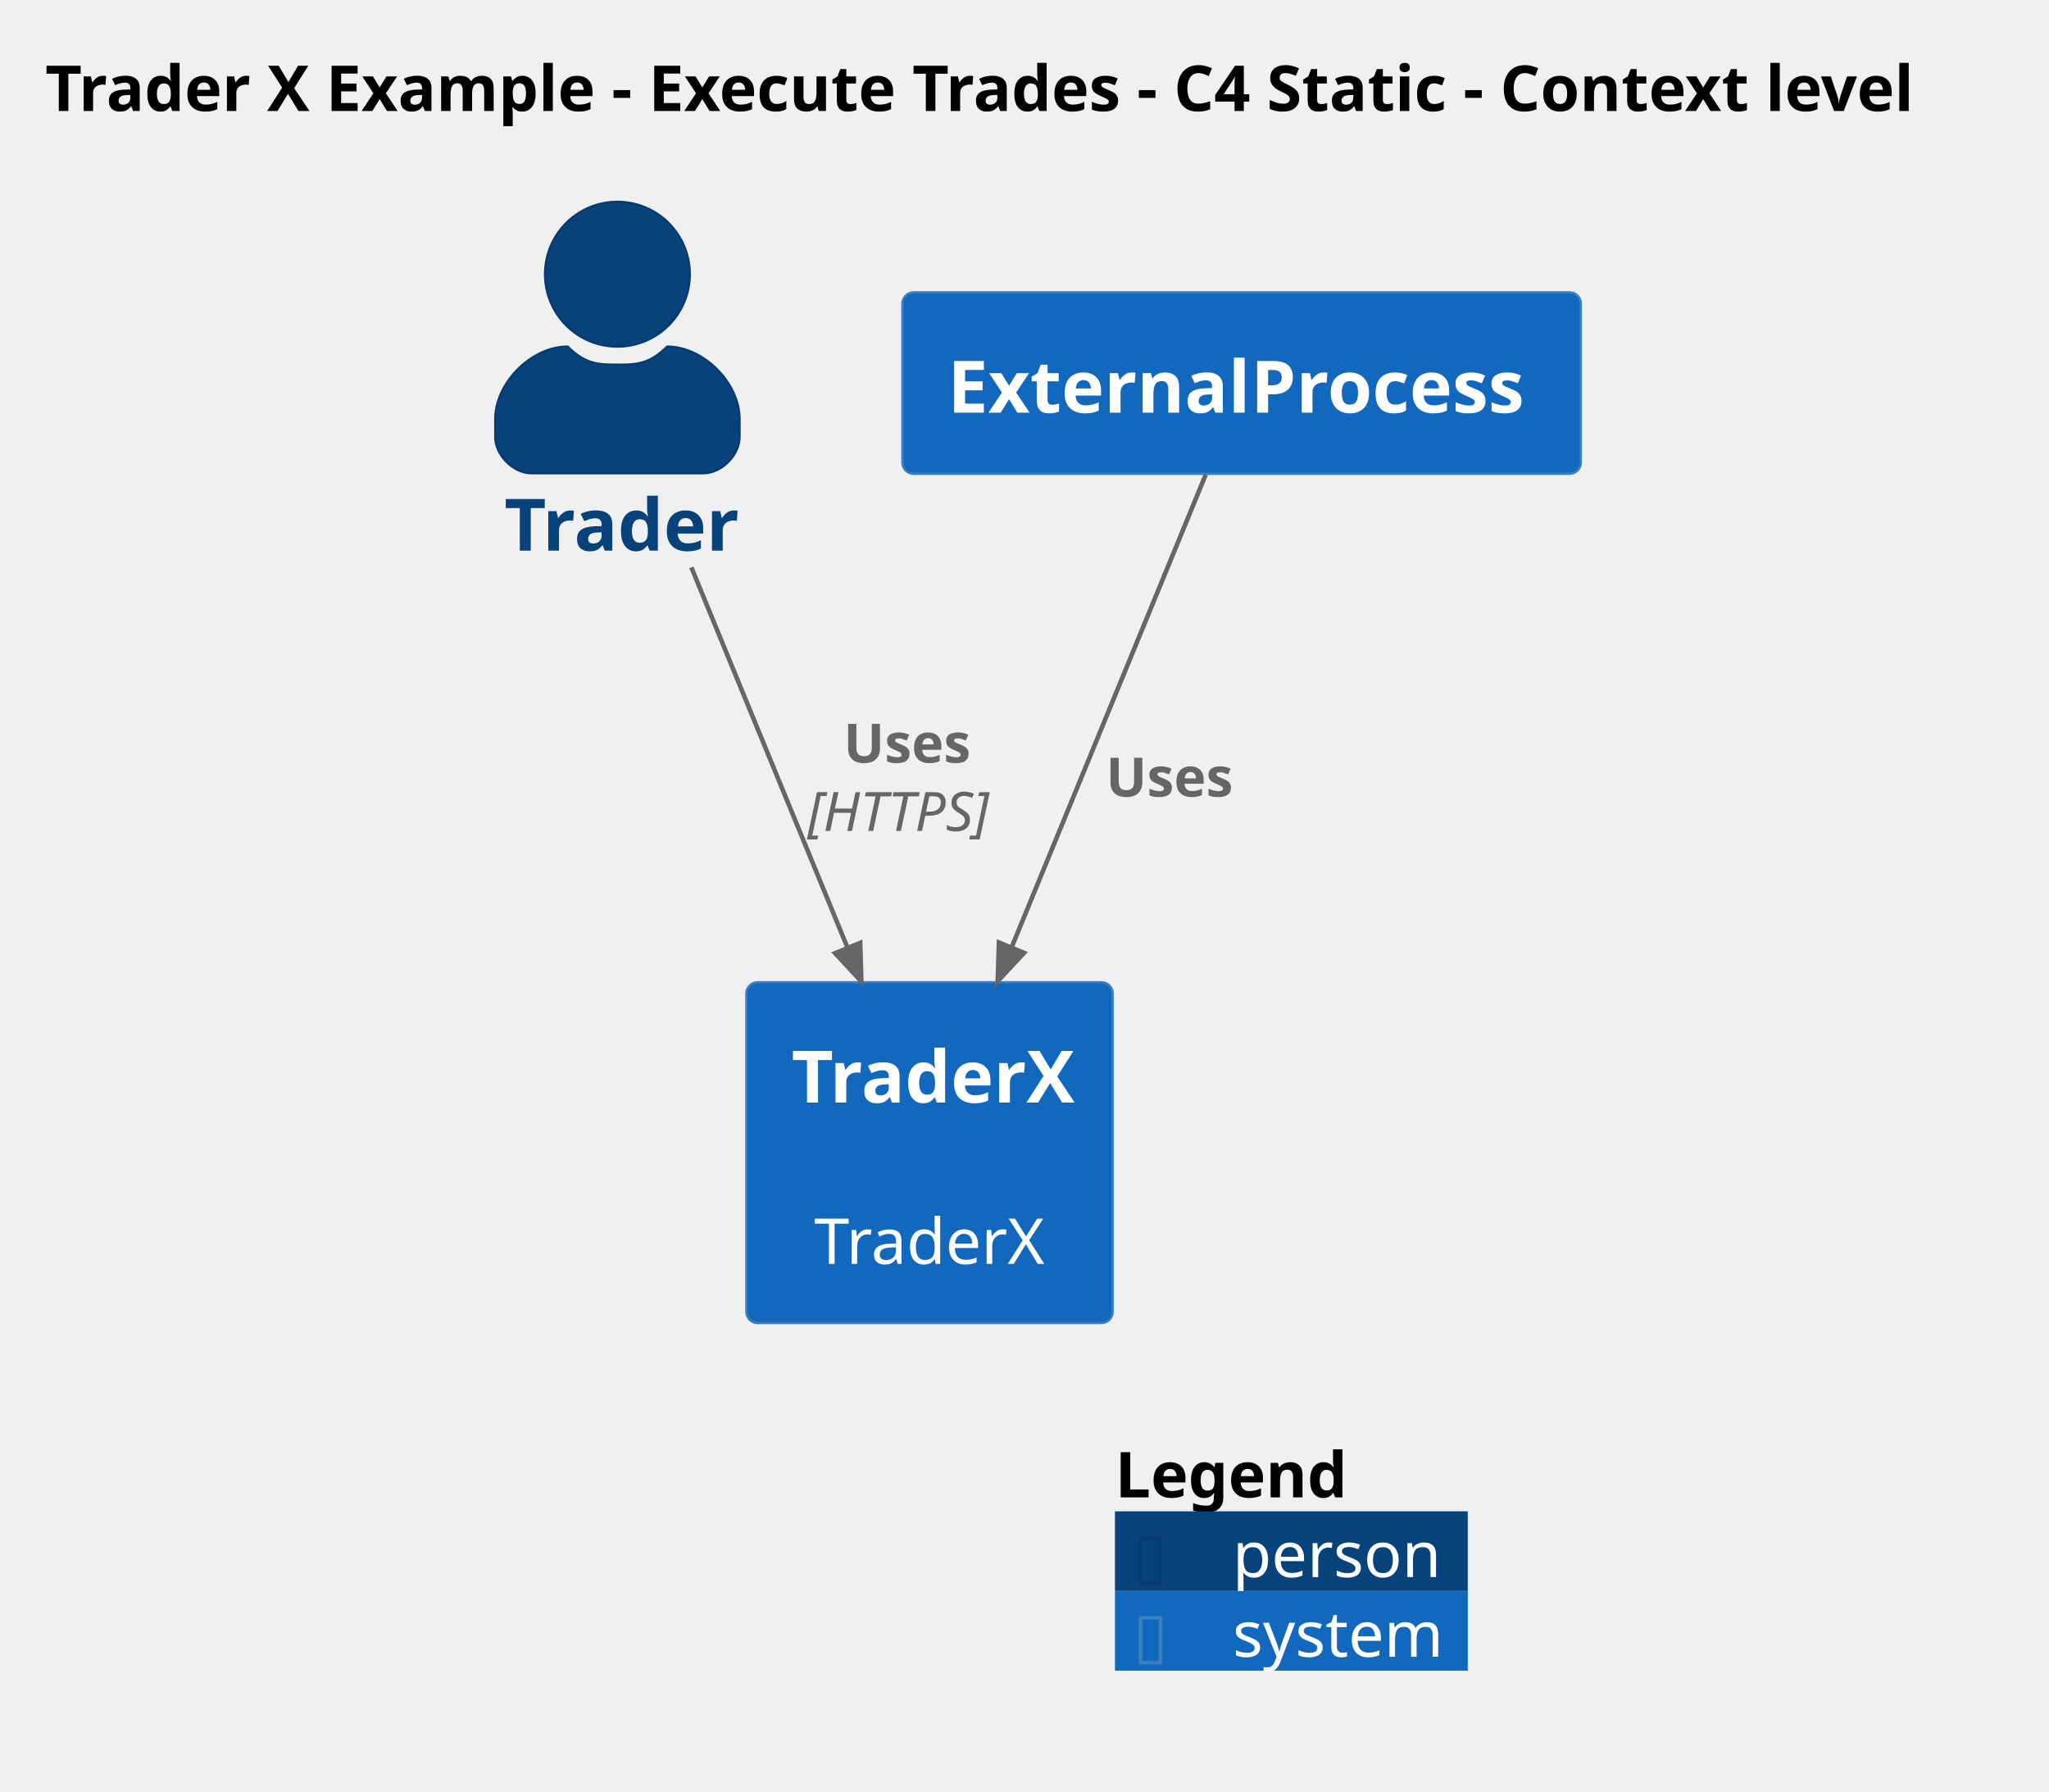
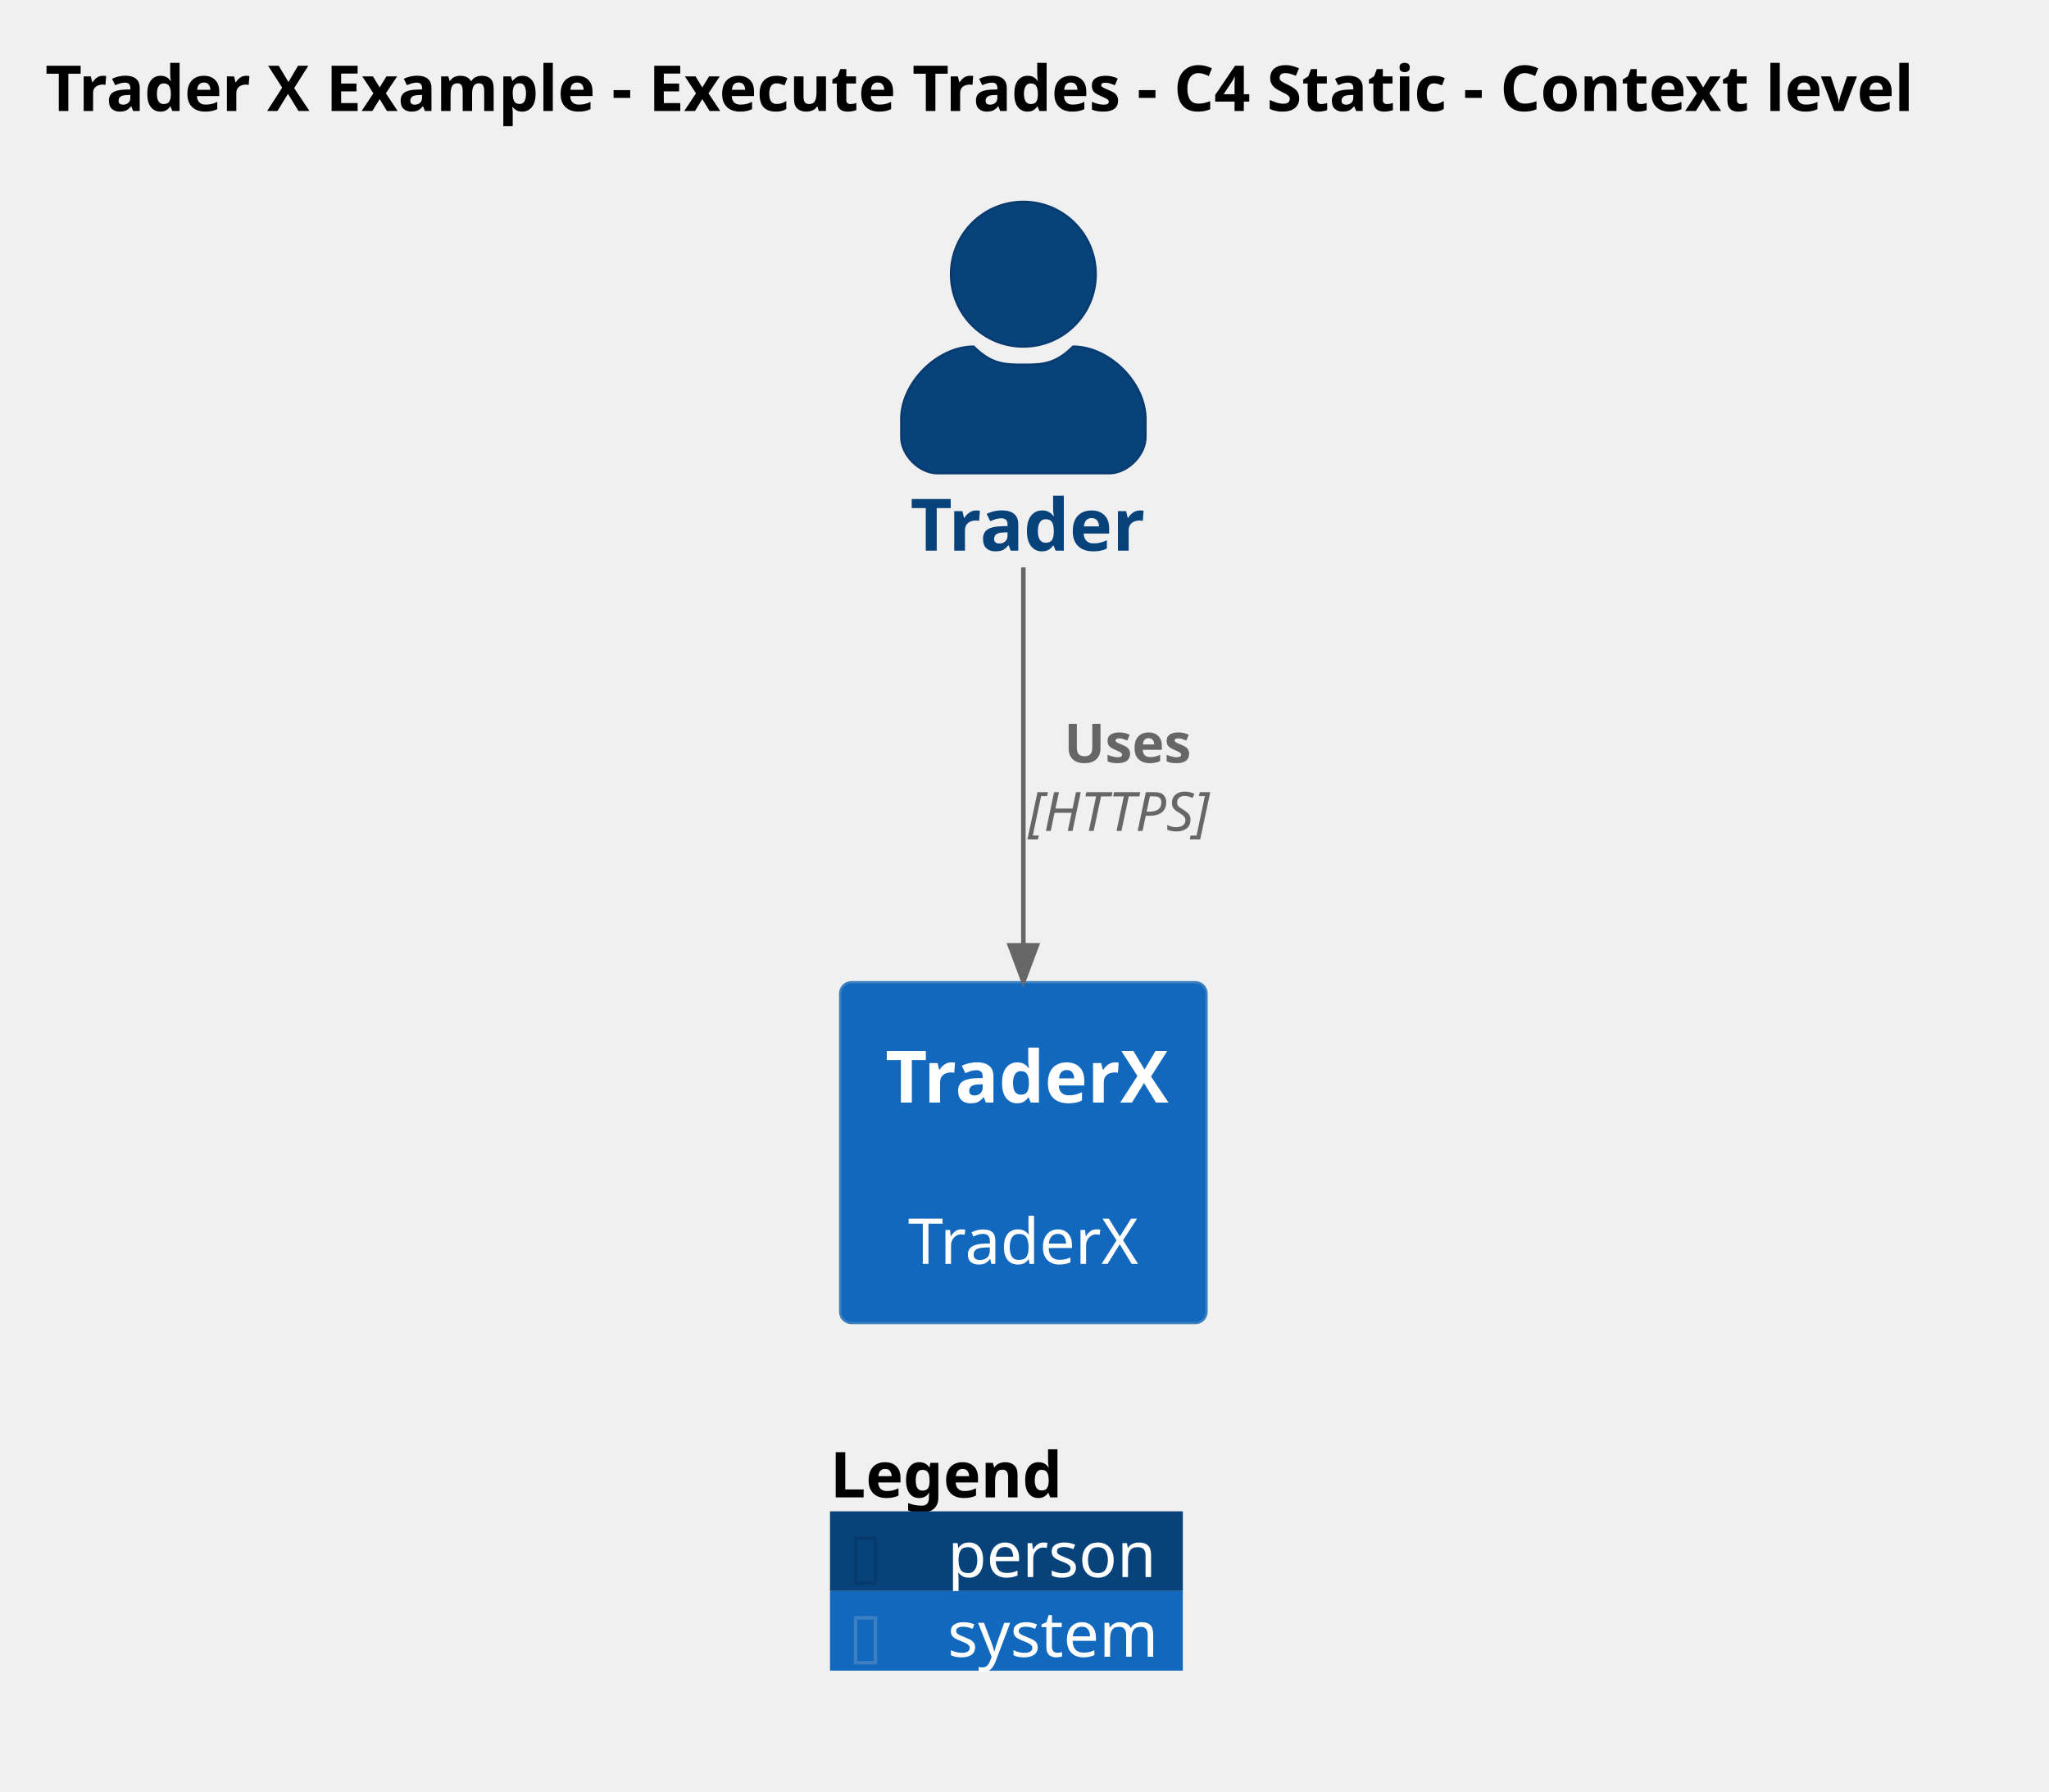
<svg xmlns="http://www.w3.org/2000/svg" contentStyleType="text/css" height="396px" preserveAspectRatio="none" style="width:453px;height:396px;background:#FFFFFF;" version="1.1" viewBox="0 0 453 396" width="453px" zoomAndPan="magnify">
  <defs />
  <g>
    <text fill="#000000" font-family="sans-serif" font-size="14" font-weight="bold" lengthAdjust="spacing" textLength="425" x="10" y="24.533">Trader X Example - Execute Trades - C4 Static - Context level</text>
    <g id="elem_TraderXExample.Actors.Trader">
-       <ellipse cx="136.5" cy="60.609" fill="#08427B" rx="16" ry="16" style="stroke:#073B6F;stroke-width:0.5;" />
-       <path d="M136.5,80.609 C140.5,80.609 143.5,80.609 147.5,76.609 C155.5,76.609 163.5,84.609 163.5,92.609 L163.5,96.609 C163.5,100.609 159.5,104.609 155.5,104.609 L117.5,104.609 C113.5,104.609 109.5,100.609 109.5,96.609 L109.5,92.609 C109.5,84.609 117.5,76.609 125.5,76.609 C129.5,80.609 132.5,80.609 136.5,80.609 " fill="#08427B" style="stroke:#073B6F;stroke-width:0.5;" />
-       <text fill="#08427B" font-family="sans-serif" font-size="16" font-weight="bold" lengthAdjust="spacing" textLength="50" x="111.5" y="121.719">Trader</text>
+       <ellipse cx="226.25" cy="60.609" fill="#08427B" rx="16" ry="16" style="stroke:#073B6F;stroke-width:0.5;" />
+       <path d="M226.25,80.609 C230.25,80.609 233.25,80.609 237.25,76.609 C245.25,76.609 253.25,84.609 253.25,92.609 L253.25,96.609 C253.25,100.609 249.25,104.609 245.25,104.609 L207.25,104.609 C203.25,104.609 199.25,100.609 199.25,96.609 L199.25,92.609 C199.25,84.609 207.25,76.609 215.25,76.609 C219.25,80.609 222.25,80.609 226.25,80.609 " fill="#08427B" style="stroke:#073B6F;stroke-width:0.5;" />
+       <text fill="#08427B" font-family="sans-serif" font-size="16" font-weight="bold" lengthAdjust="spacing" textLength="50" x="201.25" y="121.719">Trader</text>
    </g>
    <g id="elem_TraderXExample.SoftwareSystems.TraderX">
-       <rect fill="#1168BD" height="75.344" rx="2.5" ry="2.5" style="stroke:#3C7FC0;stroke-width:0.5;" width="81" x="165" y="217.109" />
-       <text fill="#FFFFFF" font-family="sans-serif" font-size="16" font-weight="bold" lengthAdjust="spacing" textLength="61" x="175" y="243.719">TraderX</text>
-       <text fill="#FFFFFF" font-family="sans-serif" font-size="14" lengthAdjust="spacing" textLength="4" x="203.5" y="261.768"> </text>
-       <text fill="#FFFFFF" font-family="sans-serif" font-size="14" lengthAdjust="spacing" textLength="51" x="180" y="279.377">TraderX</text>
-     </g>
-     <g id="elem_TraderXExample.Actors.ExternalProcess">
-       <rect fill="#1168BD" height="40.125" rx="2.5" ry="2.5" style="stroke:#3C7FC0;stroke-width:0.5;" width="150" x="199.5" y="64.609" />
-       <text fill="#FFFFFF" font-family="sans-serif" font-size="16" font-weight="bold" lengthAdjust="spacing" textLength="63" x="209.5" y="91.219">External</text>
-       <text fill="#FFFFFF" font-family="sans-serif" font-size="16" font-weight="bold" lengthAdjust="spacing" textLength="4" x="272.5" y="91.219"> </text>
-       <text fill="#FFFFFF" font-family="sans-serif" font-size="16" font-weight="bold" lengthAdjust="spacing" textLength="63" x="276.5" y="91.219">Process</text>
+       <rect fill="#1168BD" height="75.344" rx="2.5" ry="2.5" style="stroke:#3C7FC0;stroke-width:0.5;" width="81" x="185.75" y="217.109" />
+       <text fill="#FFFFFF" font-family="sans-serif" font-size="16" font-weight="bold" lengthAdjust="spacing" textLength="61" x="195.75" y="243.719">TraderX</text>
+       <text fill="#FFFFFF" font-family="sans-serif" font-size="14" lengthAdjust="spacing" textLength="4" x="224.25" y="261.768"> </text>
+       <text fill="#FFFFFF" font-family="sans-serif" font-size="14" lengthAdjust="spacing" textLength="51" x="200.75" y="279.377">TraderX</text>
    </g>
    <g id="link_TraderXExample.Actors.Trader_TraderXExample.SoftwareSystems.TraderX">
-       <path d="M152.85,125.419 C164.25,153.169 176.301,182.519 187.401,209.549 " fill="none" id="TraderXExample.Actors.Trader-to-TraderXExample.SoftwareSystems.TraderX" style="stroke:#666666;stroke-width:1.0;" />
-       <polygon fill="#666666" points="190.44,216.949,190.176,208.409,184.626,210.689,190.44,216.949" style="stroke:#666666;stroke-width:1.0;" />
-       <text fill="#666666" font-family="sans-serif" font-size="12" font-weight="bold" lengthAdjust="spacing" textLength="29" x="186.5" y="168.566">Uses</text>
-       <text fill="#666666" font-family="sans-serif" font-size="12" font-style="italic" lengthAdjust="spacing" textLength="45" x="178.5" y="183.66">[HTTPS]</text>
+       <path d="M226.25,125.419 C226.25,153.169 226.25,181.919 226.25,208.949 " fill="none" id="TraderXExample.Actors.Trader-to-TraderXExample.SoftwareSystems.TraderX" style="stroke:#666666;stroke-width:1.0;" />
+       <polygon fill="#666666" points="226.25,216.949,229.25,208.949,223.25,208.949,226.25,216.949" style="stroke:#666666;stroke-width:1.0;" />
+       <text fill="#666666" font-family="sans-serif" font-size="12" font-weight="bold" lengthAdjust="spacing" textLength="29" x="235.25" y="168.566">Uses</text>
+       <text fill="#666666" font-family="sans-serif" font-size="12" font-style="italic" lengthAdjust="spacing" textLength="45" x="227.25" y="183.66">[HTTPS]</text>
    </g>
-     <g id="link_TraderXExample.Actors.ExternalProcess_TraderXExample.SoftwareSystems.TraderX">
-       <path d="M266.58,104.879 C255.4,132.119 237.79,174.99 223.62,209.48 " fill="none" id="TraderXExample.Actors.ExternalProcess-to-TraderXExample.SoftwareSystems.TraderX" style="stroke:#666666;stroke-width:1.0;" />
-       <polygon fill="#666666" points="220.58,216.879,226.395,210.62,220.845,208.339,220.58,216.879" style="stroke:#666666;stroke-width:1.0;" />
-       <text fill="#666666" font-family="sans-serif" font-size="12" font-weight="bold" lengthAdjust="spacing" textLength="29" x="244.5" y="176.066">Uses</text>
-     </g>
-     <rect fill="none" height="17.609" style="stroke:none;stroke-width:1.0;" width="78" x="246.5" y="316.453" />
-     <text fill="#000000" font-family="sans-serif" font-size="14" font-weight="bold" lengthAdjust="spacing" textLength="53" x="246.5" y="330.986">Legend</text>
-     <text fill="#FFFFFF" font-family="sans-serif" font-size="14" lengthAdjust="spacing" textLength="4" x="299.5" y="330.986"> </text>
-     <rect fill="#08427B" height="17.609" style="stroke:none;stroke-width:1.0;" width="78" x="246.5" y="334.062" />
-     <text fill="#073B6F" font-family="sans-serif" font-size="14" lengthAdjust="spacing" textLength="14" x="250.5" y="348.596">▯</text>
-     <text fill="#FFFFFF" font-family="sans-serif" font-size="14" lengthAdjust="spacing" textLength="4" x="264.5" y="348.596"> </text>
-     <text fill="#FFFFFF" font-family="sans-serif" font-size="14" lengthAdjust="spacing" textLength="44" x="272.5" y="348.596">person</text>
-     <text fill="#FFFFFF" font-family="sans-serif" font-size="14" lengthAdjust="spacing" textLength="4" x="320.5" y="348.596"> </text>
-     <rect fill="#1168BD" height="17.609" style="stroke:none;stroke-width:1.0;" width="78" x="246.5" y="351.672" />
-     <text fill="#3C7FC0" font-family="sans-serif" font-size="14" lengthAdjust="spacing" textLength="14" x="250.5" y="366.205">▯</text>
-     <text fill="#FFFFFF" font-family="sans-serif" font-size="14" lengthAdjust="spacing" textLength="4" x="264.5" y="366.205"> </text>
-     <text fill="#FFFFFF" font-family="sans-serif" font-size="14" lengthAdjust="spacing" textLength="44" x="272.5" y="366.205">system</text>
-     <text fill="#FFFFFF" font-family="sans-serif" font-size="14" lengthAdjust="spacing" textLength="4" x="320.5" y="366.205"> </text>
-     <line style="stroke:none;stroke-width:1.0;" x1="246.5" x2="324.5" y1="316.453" y2="316.453" />
-     <line style="stroke:none;stroke-width:1.0;" x1="246.5" x2="324.5" y1="334.062" y2="334.062" />
-     <line style="stroke:none;stroke-width:1.0;" x1="246.5" x2="324.5" y1="351.672" y2="351.672" />
-     <line style="stroke:none;stroke-width:1.0;" x1="246.5" x2="324.5" y1="369.281" y2="369.281" />
-     <line style="stroke:none;stroke-width:1.0;" x1="246.5" x2="246.5" y1="316.453" y2="369.281" />
-     <line style="stroke:none;stroke-width:1.0;" x1="324.5" x2="324.5" y1="316.453" y2="369.281" />
+     <rect fill="none" height="17.609" style="stroke:none;stroke-width:1.0;" width="78" x="183.5" y="316.453" />
+     <text fill="#000000" font-family="sans-serif" font-size="14" font-weight="bold" lengthAdjust="spacing" textLength="53" x="183.5" y="330.986">Legend</text>
+     <text fill="#FFFFFF" font-family="sans-serif" font-size="14" lengthAdjust="spacing" textLength="4" x="236.5" y="330.986"> </text>
+     <rect fill="#08427B" height="17.609" style="stroke:none;stroke-width:1.0;" width="78" x="183.5" y="334.062" />
+     <text fill="#073B6F" font-family="sans-serif" font-size="14" lengthAdjust="spacing" textLength="14" x="187.5" y="348.596">▯</text>
+     <text fill="#FFFFFF" font-family="sans-serif" font-size="14" lengthAdjust="spacing" textLength="4" x="201.5" y="348.596"> </text>
+     <text fill="#FFFFFF" font-family="sans-serif" font-size="14" lengthAdjust="spacing" textLength="44" x="209.5" y="348.596">person</text>
+     <text fill="#FFFFFF" font-family="sans-serif" font-size="14" lengthAdjust="spacing" textLength="4" x="257.5" y="348.596"> </text>
+     <rect fill="#1168BD" height="17.609" style="stroke:none;stroke-width:1.0;" width="78" x="183.5" y="351.672" />
+     <text fill="#3C7FC0" font-family="sans-serif" font-size="14" lengthAdjust="spacing" textLength="14" x="187.5" y="366.205">▯</text>
+     <text fill="#FFFFFF" font-family="sans-serif" font-size="14" lengthAdjust="spacing" textLength="4" x="201.5" y="366.205"> </text>
+     <text fill="#FFFFFF" font-family="sans-serif" font-size="14" lengthAdjust="spacing" textLength="44" x="209.5" y="366.205">system</text>
+     <text fill="#FFFFFF" font-family="sans-serif" font-size="14" lengthAdjust="spacing" textLength="4" x="257.5" y="366.205"> </text>
+     <line style="stroke:none;stroke-width:1.0;" x1="183.5" x2="261.5" y1="316.453" y2="316.453" />
+     <line style="stroke:none;stroke-width:1.0;" x1="183.5" x2="261.5" y1="334.062" y2="334.062" />
+     <line style="stroke:none;stroke-width:1.0;" x1="183.5" x2="261.5" y1="351.672" y2="351.672" />
+     <line style="stroke:none;stroke-width:1.0;" x1="183.5" x2="261.5" y1="369.281" y2="369.281" />
+     <line style="stroke:none;stroke-width:1.0;" x1="183.5" x2="183.5" y1="316.453" y2="369.281" />
+     <line style="stroke:none;stroke-width:1.0;" x1="261.5" x2="261.5" y1="316.453" y2="369.281" />
  </g>
</svg>
